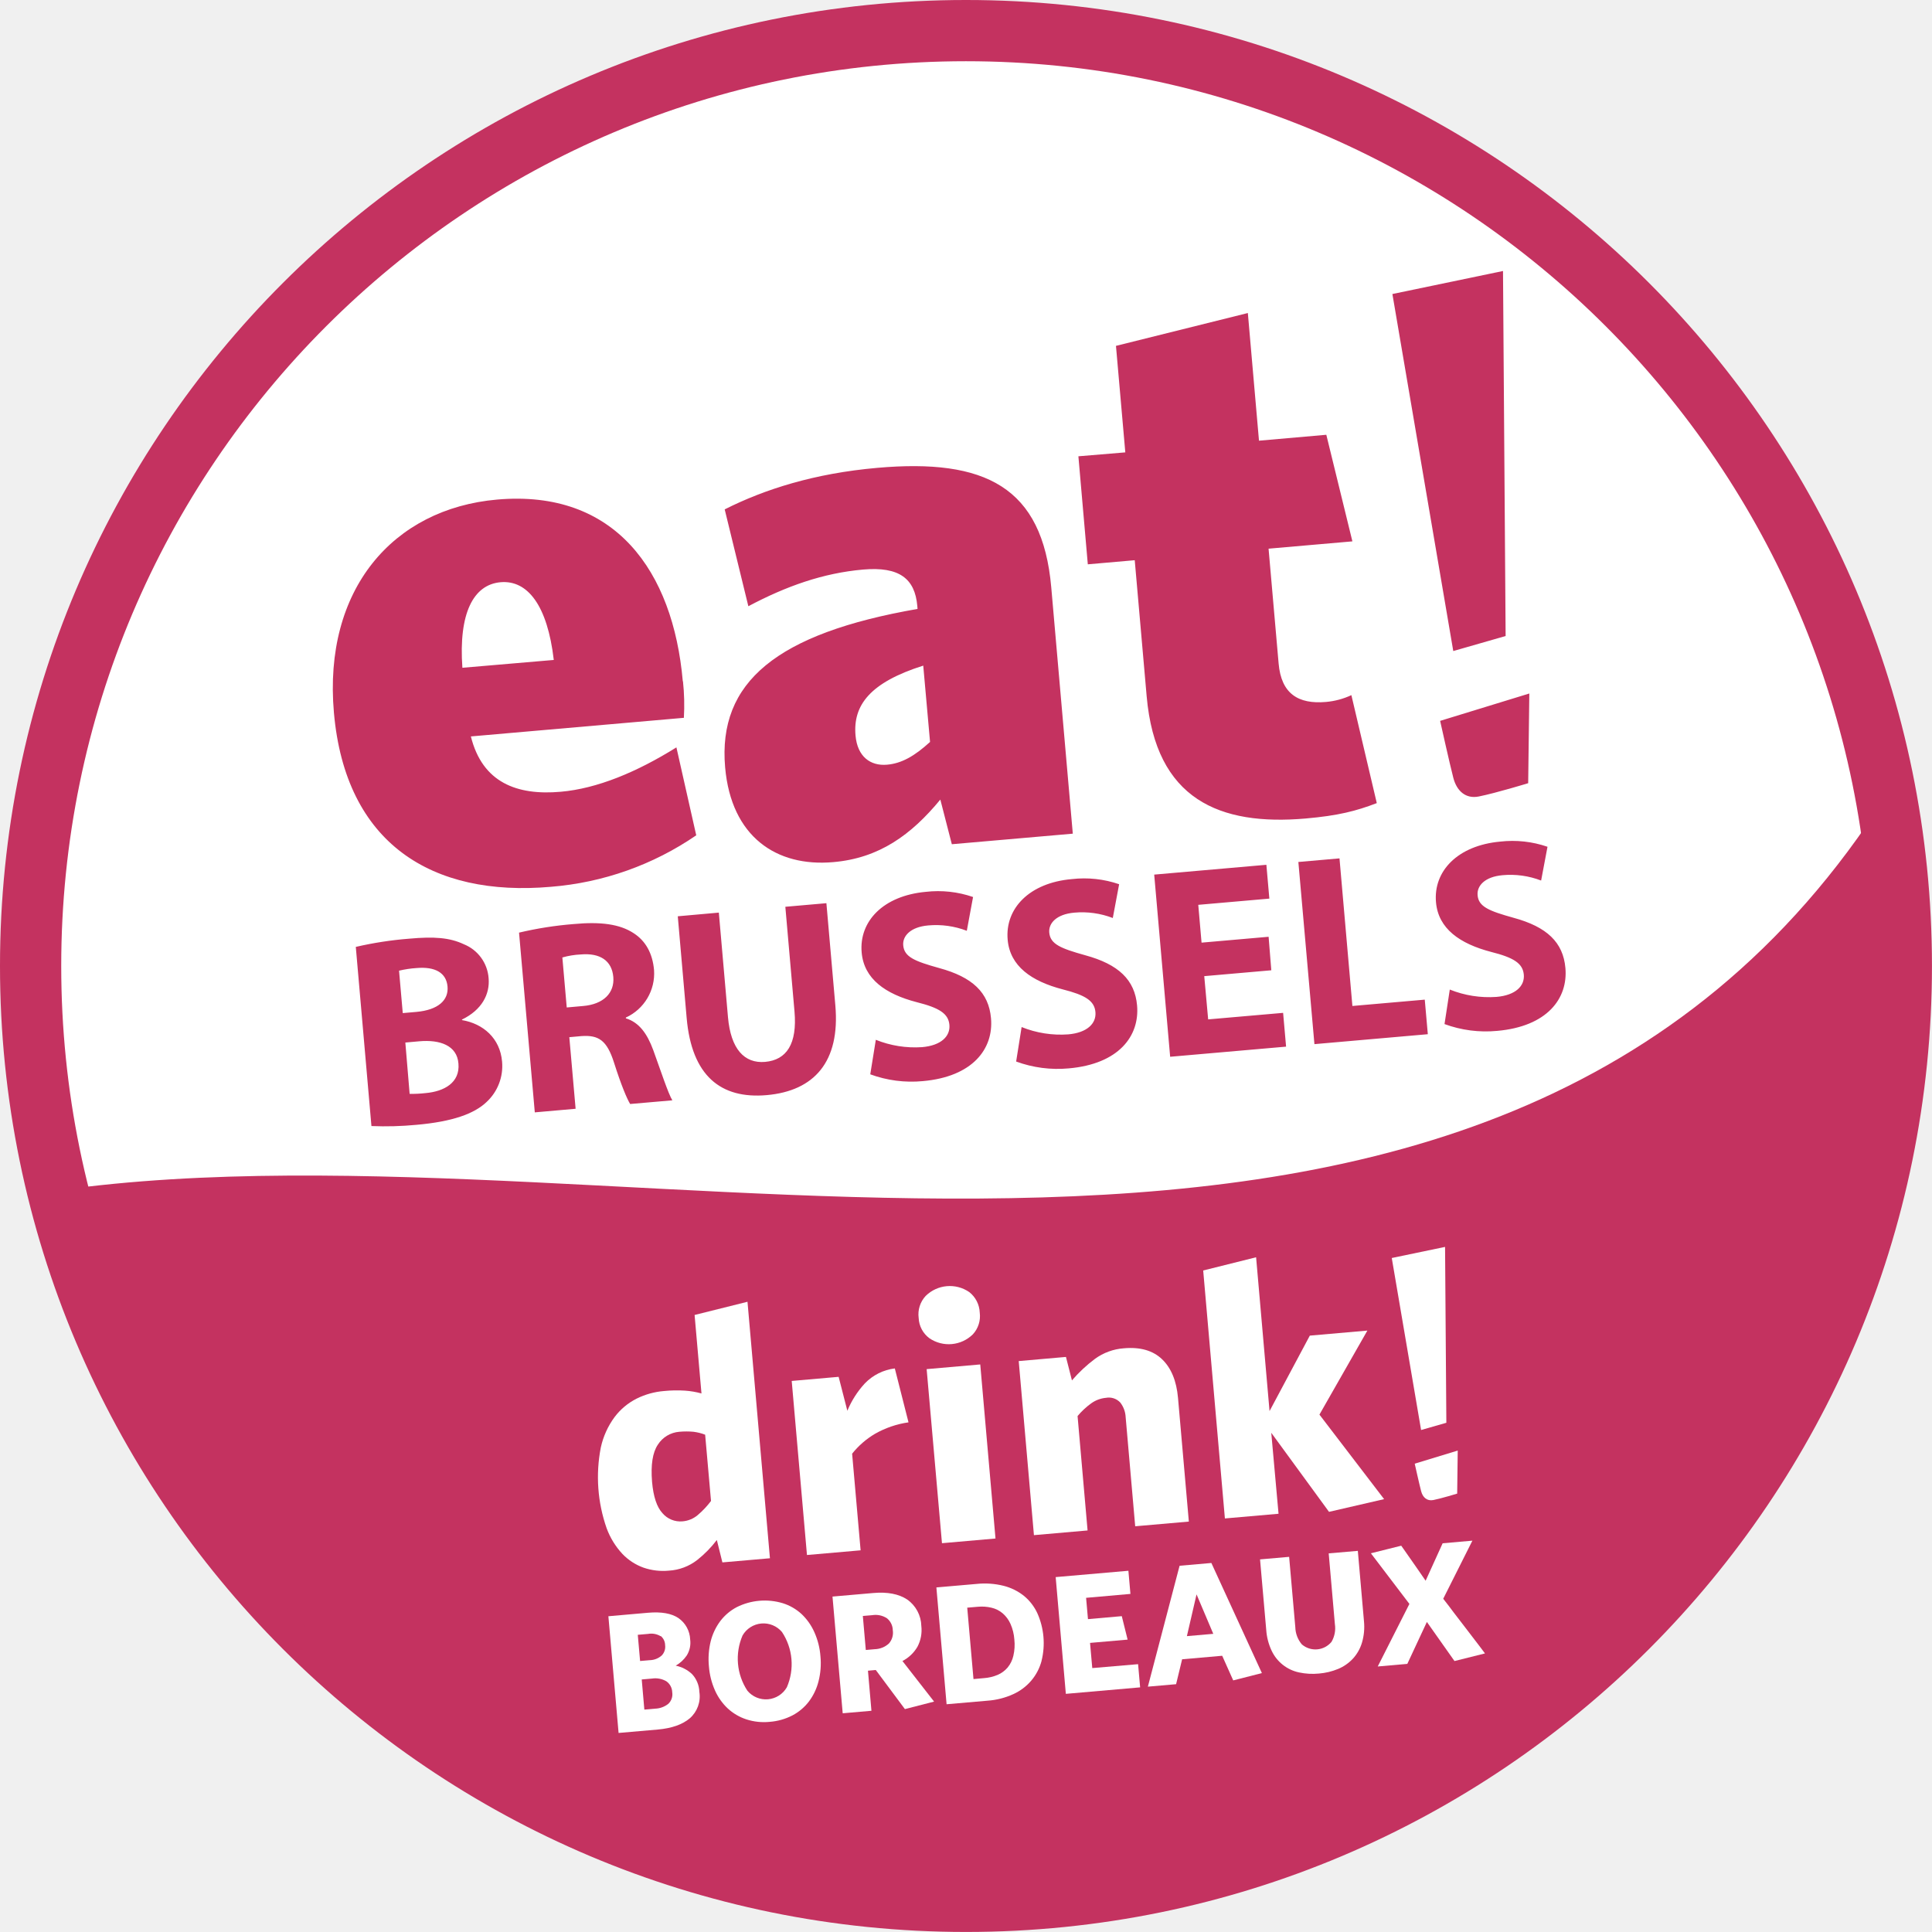
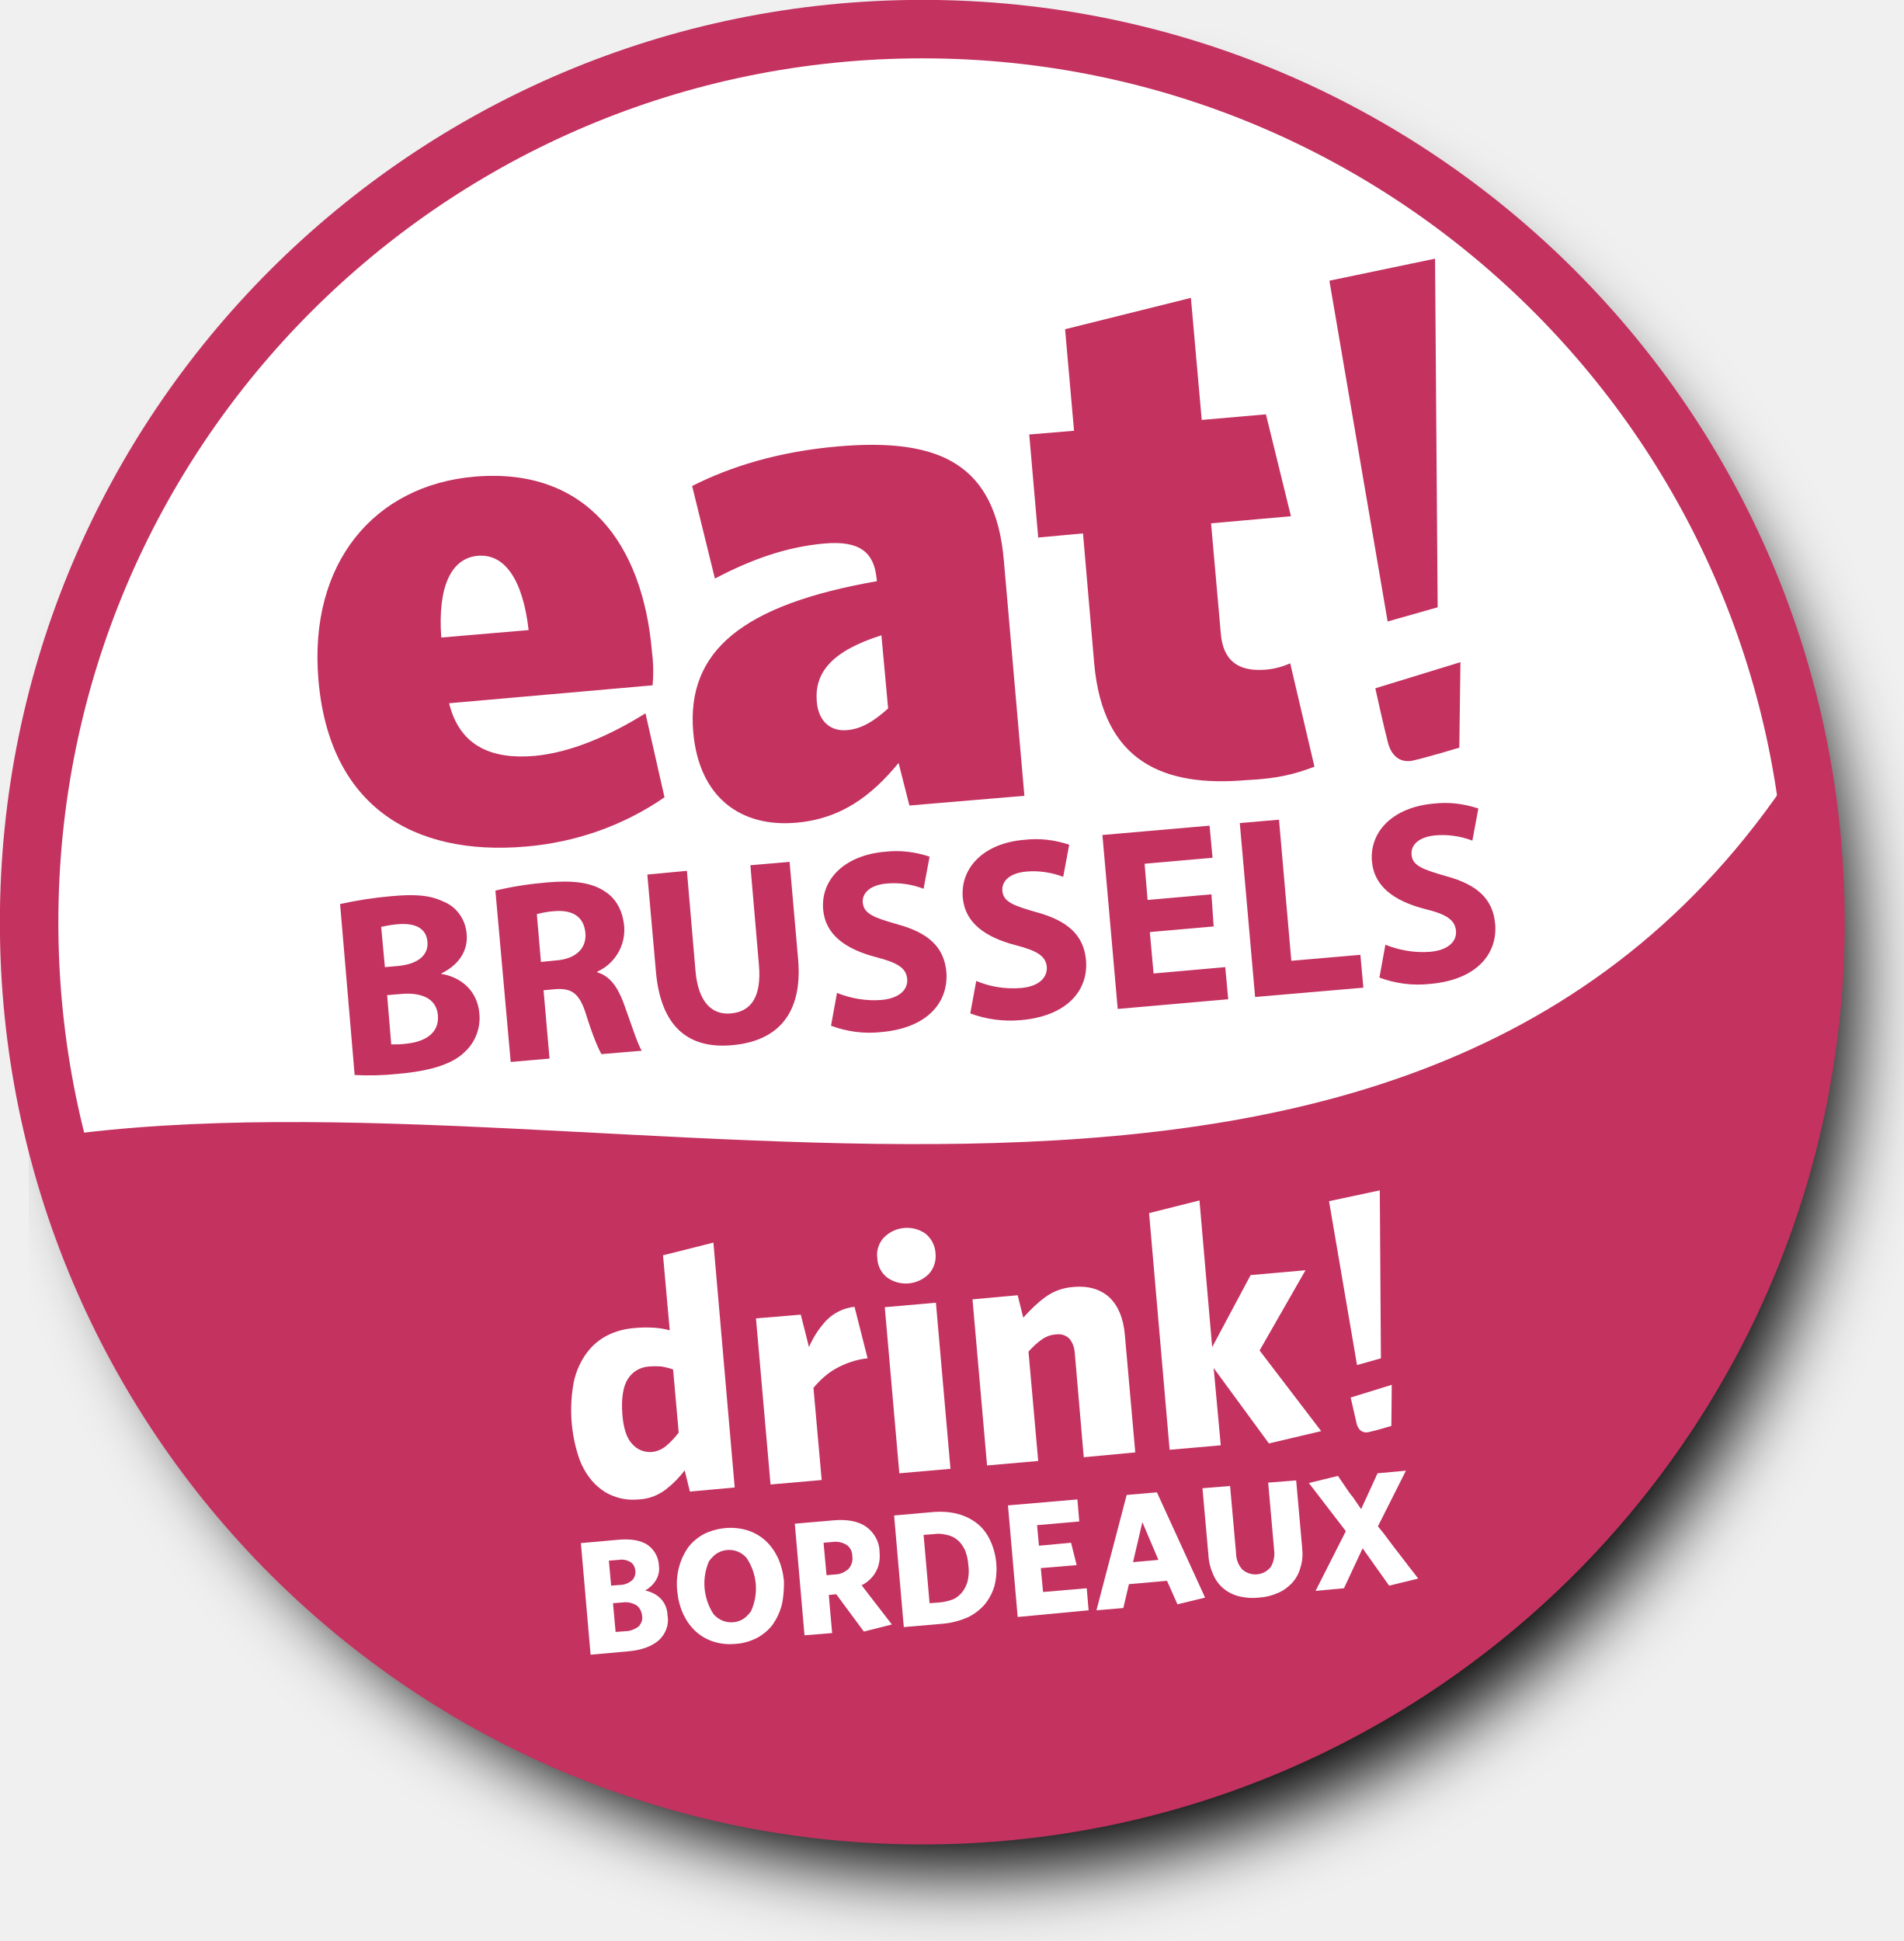
- <svg xmlns="http://www.w3.org/2000/svg" viewBox="0 0 494.13 494.13">
+ <svg xmlns="http://www.w3.org/2000/svg" version="1.1" id="Calque_1" x="0px" y="0px" viewBox="0 0 510 520" style="enable-background:new 0 0 510 520;" xml:space="preserve">
  <defs>
-     <style>.cls-1{fill:#fff;}.cls-2,.cls-3{fill:none;}.cls-3{stroke:#c43260;stroke-miterlimit:10;stroke-width:15.66px;}.cls-4{fill:#c43260;}</style>
+     <filter id="f1" x="0" y="0" width="200%" height="200%">
+       <feOffset result="offOut" in="SourceAlpha" dx="10" dy="15" />
+       <feGaussianBlur result="blurOut" in="offOut" stdDeviation="10" />
+       <feBlend in="SourceGraphic" in2="blurOut" mode="normal" />
+     </filter>
  </defs>
-   <g id="Calque_2" data-name="Calque 2">
-     <g id="Calque_1-2" data-name="Calque 1">
-       <path class="cls-1" d="M247.06,7.83c132.13,0,239.23,107.11,239.23,239.23S379.19,486.29,247.06,486.29,7.83,379.19,7.83,247.06,114.94,7.83,247.06,7.83" />
-       <path class="cls-2" d="M247.06,9.1c132.21,0,239.39,107.18,239.39,239.39S379.27,487.87,247.06,487.87,7.68,380.7,7.68,248.49,114.85,9.1,247.06,9.1" />
-       <path class="cls-3" d="M247.06,7.83c132.13,0,239.23,107.11,239.23,239.23S379.19,486.29,247.06,486.29,7.83,379.19,7.83,247.06,114.94,7.83,247.06,7.83" />
-       <path class="cls-4" d="M486.36,246.83a240.26,240.26,0,0,0-3.94-43.37c-101.79,160.45-318.06,80-467.53,101,25.77,104.31,120,181.65,232.24,181.65C379.25,486.06,486.36,379,486.36,246.83Z" />
-       <path class="cls-4" d="M390.85,200.27l.29-22.9-22.81,7s2.42,10.9,3.37,14.56c.87,3.36,3.15,5.45,6.52,4.78,4.48-.9,12.63-3.4,12.63-3.4m-6.44-131-28.29,5.89,15.57,91.31,13.39-3.84ZM352.14,205.45l-6.51-27.66a19.42,19.42,0,0,1-6.46,1.74c-7.15.63-11.48-2.11-12.15-9.84l-2.57-29.36,21.44-1.87-6.67-27.26L322,112.71l-2.85-32.65-33.73,8.4,2.39,27.24-12,1,2.41,27.63,12-1.05,3.05,34.78c2.31,26.46,18.67,33.2,40.69,31.28,8.31-.73,12.88-1.91,18.15-3.93M237.87,189.76c-4,3.65-7.3,5.5-11,5.82-4.25.37-7.59-2.06-8.06-7.47-.68-7.73,3.69-13.56,17.32-17.87Zm36.51,23.46-5.51-63c-2.25-25.69-16.9-33-44.52-30.56-16,1.41-28.73,5.44-39,10.62l6.05,24.77c9.67-5.13,19.11-8.48,29.35-9.38,9.28-.81,13.25,2.34,13.86,9.3l.06.77c-36,6.27-51.12,18.69-49.21,40.52,1.56,17.77,13.13,25.51,27.62,24.24,11.79-1,20-7,27.42-16l2.94,11.42ZM141.63,168.79l-23.37,2c-1-13.93,2.81-21.27,9.76-21.88s12,6,13.61,19.84m33,5.48c-2.47-28.21-17.34-49.1-47.48-46.46-26.65,2.33-44.51,23-41.75,54.46,2.94,33.61,25.15,47.24,55.48,44.58a76.38,76.38,0,0,0,37.19-13.17L173,191.15c-10.15,6.34-20.3,10.54-29.57,11.35-11.21,1-20.06-2.33-23-14.15l54.48-4.76a57.18,57.18,0,0,0-.23-9.32" />
-       <path class="cls-4" d="M369.45,261.92a30.59,30.59,0,0,0,13.45,1.74c12.8-1.12,18.16-8.27,17.47-16.08-.57-6.57-4.74-10.53-13.24-12.84-6.28-1.75-9-2.83-9.22-5.81-.2-2.36,1.82-4.69,6.39-5.09a21.86,21.86,0,0,1,9.86,1.37l1.63-8.64a27.49,27.49,0,0,0-12.1-1.32c-10.92,1-17.12,7.57-16.42,15.51.59,6.77,6.1,10.61,14.09,12.7,5.76,1.45,8.11,2.91,8.37,5.82s-2.12,5.27-7,5.69a26.88,26.88,0,0,1-11.93-1.88Zm-33.27,5.13,29-2.54-.78-8.84-18.51,1.62-3.3-37.75-10.52.92Zm-11.72-27.46-17.15,1.5-.84-9.67,18.18-1.59-.76-8.65-28.69,2.51,4.08,46.59,29.65-2.59-.76-8.64L309,260.72l-1-11.06,17.15-1.5ZM259.89,271.5a30.75,30.75,0,0,0,13.45,1.75c12.8-1.12,18.16-8.27,17.48-16.09-.58-6.56-4.75-10.53-13.25-12.84-6.27-1.75-8.95-2.83-9.21-5.81-.21-2.36,1.82-4.69,6.39-5.09a21.89,21.89,0,0,1,9.86,1.37l1.62-8.64a27.51,27.51,0,0,0-12.1-1.31c-10.92.95-17.11,7.56-16.41,15.5.59,6.77,6.08,10.62,14.07,12.7,5.77,1.46,8.13,2.91,8.38,5.82s-2.12,5.27-6.95,5.69a26.72,26.72,0,0,1-11.93-1.87Zm-37.31,3.27A30.55,30.55,0,0,0,236,276.51c12.78-1.12,18.15-8.27,17.46-16.08-.57-6.57-4.74-10.53-13.25-12.84-6.27-1.75-8.94-2.83-9.2-5.81-.21-2.36,1.82-4.69,6.38-5.09a22,22,0,0,1,9.88,1.37l1.6-8.64a27.43,27.43,0,0,0-12.1-1.32c-10.91,1-17.09,7.57-16.39,15.51.59,6.76,6.07,10.62,14.06,12.7,5.77,1.45,8.13,2.91,8.38,5.82s-2.12,5.27-7,5.69A26.81,26.81,0,0,1,224,265.94Zm-49.23-40.42,2.27,26c1.29,14.8,8.71,20.77,20.47,19.74,12.16-1.07,18.81-8.54,17.56-22.92L211.36,231l-10.5.92,2.34,26.76c.73,8.29-2,12.42-7.52,12.91-5.32.46-8.78-3.33-9.49-11.42l-2.34-26.76Zm-29.52,10.53a20.84,20.84,0,0,1,4.73-.77c4.85-.42,7.93,1.54,8.3,5.76.36,4.07-2.51,7-7.76,7.43l-4.15.37Zm-7.05,39.62,10.44-.92-1.61-18.31,3.11-.28c4.37-.3,6.5,1.05,8.33,6.81s3.31,9.24,4.12,10.56l10.79-.94c-1.06-1.72-3-7.67-4.89-12.86-1.55-4.2-3.61-7.08-7-8.11l0-.2a12.4,12.4,0,0,0,7.21-12.14c-.37-4.28-2.16-7.46-5.19-9.42-3.56-2.35-8.48-3-15.4-2.35a92.63,92.63,0,0,0-13.94,2.19Zm-33.11-17.86,3.58-.32c5.26-.46,9.64,1.05,10,5.69.43,4.89-3.63,7.14-8.4,7.56a31.63,31.63,0,0,1-4.08.2Zm-1.61-18.38a26.64,26.64,0,0,1,4.46-.67c4.77-.42,7.63,1.21,7.94,4.72s-2.39,6-8,6.5l-3.45.3ZM95,288a84.23,84.23,0,0,0,11.47-.31c9.26-.81,14.8-2.83,17.94-5.81a12.53,12.53,0,0,0,4-10.39c-.52-5.95-4.82-9.67-10.25-10.59l0-.14c5.08-2.46,7.16-6.48,6.81-10.56a10.14,10.14,0,0,0-6.34-8.7c-3.63-1.71-7.62-2-14-1.42A92.2,92.2,0,0,0,91,242.18Z" />
-       <path class="cls-1" d="M176.43,439.47q-2.85,2.41-8.22,2.88l-10,.87-2.61-29.85,10.14-.89c3.4-.3,6,.16,7.78,1.36a7,7,0,0,1,3,5.49,6.15,6.15,0,0,1-.88,4.08,8.37,8.37,0,0,1-2.82,2.6,8.62,8.62,0,0,1,4.14,2.12,7,7,0,0,1,1.91,4.59A7.44,7.44,0,0,1,176.43,439.47Zm-7.48-21a4.64,4.64,0,0,0-3.19-.58l-2.64.23.59,6.7,2.46-.21a4.75,4.75,0,0,0,3.08-1.21,3.19,3.19,0,0,0,.86-2.65A3.07,3.07,0,0,0,169,418.43ZM170.42,430a5.63,5.63,0,0,0-3.65-.69l-2.64.23.67,7.71,2.73-.24a5.71,5.71,0,0,0,3.4-1.24,3.32,3.32,0,0,0,1-2.94A3.55,3.55,0,0,0,170.42,430Z" />
-       <path class="cls-1" d="M209.35,430a14.42,14.42,0,0,1-2.45,5.16,12.73,12.73,0,0,1-4.24,3.58,15.17,15.17,0,0,1-5.81,1.64,14.58,14.58,0,0,1-5.92-.62,13,13,0,0,1-4.75-2.76,14.27,14.27,0,0,1-3.3-4.62,18.64,18.64,0,0,1-1.57-6.21,19.11,19.11,0,0,1,.46-6.4,14.67,14.67,0,0,1,2.45-5.16,12.71,12.71,0,0,1,4.22-3.57,16,16,0,0,1,11.77-1A12.71,12.71,0,0,1,205,412.8a14.5,14.5,0,0,1,3.27,4.62,18.41,18.41,0,0,1,1.57,6.21A18.6,18.6,0,0,1,209.35,430ZM200,417.4a6.19,6.19,0,0,0-10.08.88,14.93,14.93,0,0,0,1.24,14.15,6.18,6.18,0,0,0,10.08-.88A14.86,14.86,0,0,0,200,417.4Z" />
-       <path class="cls-1" d="M238.9,435.2l-7.46,1.92-7.45-10-2,.18.89,10.25-7.35.64-2.61-29.85,10.43-.91c3.63-.32,6.52.24,8.67,1.66a8.51,8.51,0,0,1,3.62,6.77,9.08,9.08,0,0,1-1,5.33,9.42,9.42,0,0,1-3.83,3.63Zm-12.07-21.32a5.33,5.33,0,0,0-3.77-.78l-2.38.2.76,8.7,2.3-.2a5.57,5.57,0,0,0,3.6-1.45,4.14,4.14,0,0,0,1-3.41A4,4,0,0,0,226.83,413.88Z" />
-       <path class="cls-1" d="M266.39,424.8a12.93,12.93,0,0,1-2.6,5,13.21,13.21,0,0,1-4.64,3.5,19,19,0,0,1-6.58,1.67l-10.47.91L239.49,406l10.25-.89a19.92,19.92,0,0,1,6.95.48,13.76,13.76,0,0,1,5.22,2.59,12.6,12.6,0,0,1,3.41,4.43,18.8,18.8,0,0,1,1.07,12.16Zm-7.94-9.46a7.67,7.67,0,0,0-2-2.71,6.74,6.74,0,0,0-2.86-1.44,10.71,10.71,0,0,0-3.53-.24l-2.68.23,1.6,18.26,2.68-.24a11,11,0,0,0,3.52-.84,7,7,0,0,0,2.54-1.88,7.26,7.26,0,0,0,1.46-3,12.35,12.35,0,0,0,.25-4.18A11.91,11.91,0,0,0,258.45,415.34Z" />
-       <path class="cls-1" d="M272.6,433.22,270,403.36l18.6-1.62.52,5.92-11.34,1,.48,5.45,8.65-.76,1.49,6-9.61.84.57,6.44,11.72-1,.52,5.93Z" />
-       <path class="cls-1" d="M315.41,429.78l-2.82-6.3-10.25.9-1.54,6.37-7.22.63,8.11-30.92,8.13-.71,12.92,28.16Zm-9.38-22-2.47,10.68,6.75-.59Z" />
-       <path class="cls-1" d="M348.34,420.12a10.5,10.5,0,0,1-2.3,4.08,10.91,10.91,0,0,1-3.78,2.64,16.19,16.19,0,0,1-4.95,1.19,16.59,16.59,0,0,1-5.08-.29,10.05,10.05,0,0,1-7-5.56,14.84,14.84,0,0,1-1.38-5.35l-1.58-18,7.44-.65,1.58,18a7.08,7.08,0,0,0,1.67,4.39,5.33,5.33,0,0,0,7.59-.65,6.92,6.92,0,0,0,.86-4.54l-1.58-18.09,7.45-.64,1.57,18A14.29,14.29,0,0,1,348.34,420.12Z" />
-       <path class="cls-1" d="M350.62,397.27l7.76-1.94.65.92c.4.56.91,1.29,1.54,2.2s1.25,1.79,1.85,2.65l2.2,3.19,4.35-9.58,7.61-.67-7.46,14.86q1.58,2,2.75,3.6c.79,1,1.65,2.16,2.59,3.37l2.58,3.37c.79,1,1.71,2.25,2.76,3.64L372,424.83l-7.06-10-5,10.72-7.57.67,8.1-16Z" />
-       <path class="cls-1" d="M184.76,399.6l-1.42-5.73a28.62,28.62,0,0,1-5,5.1,13,13,0,0,1-7.27,2.74,15.42,15.42,0,0,1-6.47-.76,14,14,0,0,1-5.44-3.55,19.49,19.49,0,0,1-4-6.52,39.55,39.55,0,0,1-1.49-20.7,20.5,20.5,0,0,1,3.53-7.77,16.14,16.14,0,0,1,5.63-4.7,19.25,19.25,0,0,1,7-1.94,32.8,32.8,0,0,1,5.35-.1,21.46,21.46,0,0,1,4.23.72l-1.76-20.07,13.53-3.38,5.74,65.6Zm-4.41-32.66a12.6,12.6,0,0,0-3-.75,19.86,19.86,0,0,0-3.59,0,7.17,7.17,0,0,0-5.52,3.32q-2,3-1.47,9.47c.33,3.82,1.23,6.5,2.68,8.05a6,6,0,0,0,5.11,2.07,6.85,6.85,0,0,0,3.91-1.62,22.64,22.64,0,0,0,3.38-3.59Z" />
-       <path class="cls-1" d="M223.81,366.7a21.34,21.34,0,0,0-5.87,5.1l2.17,24.71-13.72,1.2-3.9-44.52,12-1.05,2.23,8.68a23.62,23.62,0,0,1,4.47-7,12.79,12.79,0,0,1,7.67-3.83l3.5,13.79A24.19,24.19,0,0,0,223.81,366.7Z" />
-       <path class="cls-1" d="M248.83,341.26a8.78,8.78,0,0,1-11.14,1,6.8,6.8,0,0,1-2.73-5.16,6.92,6.92,0,0,1,1.79-5.65,8.79,8.79,0,0,1,11.13-1,7,7,0,0,1,2.7,5.26A6.87,6.87,0,0,1,248.83,341.26Zm-7.91,53.43L237,350.17l13.71-1.2,3.9,44.52Z" />
-       <path class="cls-1" d="M290.34,390.36l-2.44-27.89a6.6,6.6,0,0,0-1.39-3.77,4,4,0,0,0-3.66-1.19,7.63,7.63,0,0,0-3.79,1.43,19.12,19.12,0,0,0-3.46,3.23l2.56,29.26-13.72,1.2-3.89-44.52,12.08-1.06,1.53,6a36.94,36.94,0,0,1,5.88-5.5,14.25,14.25,0,0,1,7.41-2.71q6.27-.55,9.77,2.81t4.07,9.89l2.77,31.62Z" />
-       <path class="cls-1" d="M339.91,386.67l-14.77-20.22L327,387.16l-13.72,1.2-5.55-63.42,13.53-3.38,3.44,39.34L335,341.6l14.72-1.29L337.46,361.8,354,383.42Z" />
-       <path class="cls-1" d="M372.69,382l.14-11-11,3.35s1.17,5.25,1.63,7c.41,1.62,1.51,2.62,3.14,2.3,2.16-.44,6.08-1.64,6.08-1.64" />
-       <polygon class="cls-1" points="369.59 318.91 355.96 321.75 363.46 365.74 369.92 363.89 369.59 318.91" />
+   <style type="text/css">
+ 	.st0{fill:#FFFFFF;}
+ 	.st1{fill:none;stroke:#C43260;stroke-width:15.66;stroke-miterlimit:10;}
+ 	.st2{fill:#C43260;}
+ </style>
+   <g>
+     <g>
+       <g>
+         <g id="Calque_1-2_9_">
+           <path class="st0" d="M247.1,7.8c132.1,0,239.2,107.1,239.2,239.2S379.2,486.3,247.1,486.3S7.8,379.2,7.8,247.1      S114.9,7.8,247.1,7.8" filter="url(#f1)" />
+           <path class="st1" d="M247.1,7.8c132.1,0,239.2,107.1,239.2,239.2S379.2,486.3,247.1,486.3S7.8,379.2,7.8,247.1      S114.9,7.8,247.1,7.8" />
+           <path class="st2" d="M486.4,246.8c0-14.5-1.3-29.1-3.9-43.4c-101.8,160.5-318.1,80-467.5,101c25.8,104.3,120,181.6,232.2,181.6      C379.2,486.1,486.4,379,486.4,246.8z" />
+           <path class="st2" d="M390.9,200.3l0.3-22.9l-22.8,7c0,0,2.4,10.9,3.4,14.6c0.9,3.4,3.1,5.4,6.5,4.8      C382.7,202.8,390.9,200.3,390.9,200.3 M384.4,69.3l-28.3,5.9l15.6,91.3l13.4-3.8L384.4,69.3z M352.1,205.4l-6.5-27.7      c-2,0.9-4.2,1.5-6.5,1.7c-7.1,0.6-11.5-2.1-12.1-9.8l-2.6-29.4l21.4-1.9l-6.7-27.3l-17.2,1.5l-2.9-32.7l-33.7,8.4l2.4,27.2      l-12,1l2.4,27.6l12-1.1l3,34.8c2.3,26.5,18.7,33.2,40.7,31.3C342.3,208.6,346.8,207.4,352.1,205.4 M237.9,189.8      c-4,3.6-7.3,5.5-11,5.8c-4.2,0.4-7.6-2.1-8.1-7.5c-0.7-7.7,3.7-13.6,17.3-17.9L237.9,189.8z M274.4,213.2l-5.5-63      c-2.2-25.7-16.9-33-44.5-30.6c-16,1.4-28.7,5.4-39,10.6l6.1,24.8c9.7-5.1,19.1-8.5,29.4-9.4c9.3-0.8,13.2,2.3,13.9,9.3l0.1,0.8      c-36,6.3-51.1,18.7-49.2,40.5c1.6,17.8,13.1,25.5,27.6,24.2c11.8-1,20-7,27.4-16l2.9,11.4L274.4,213.2z M141.6,168.8l-23.4,2      c-1-13.9,2.8-21.3,9.8-21.9C135,148.3,140,154.9,141.6,168.8 M174.6,174.2c-2.5-28.2-17.3-49.1-47.5-46.5      c-26.7,2.3-44.5,23-41.8,54.5c2.9,33.6,25.2,47.2,55.5,44.6c13.3-1.1,26.2-5.6,37.2-13.2l-5.1-22.5      c-10.1,6.3-20.3,10.5-29.6,11.4c-11.2,1-20.1-2.3-23-14.1l54.5-4.8C175.1,180.5,175,177.4,174.6,174.2" />
+           <path class="st2" d="M369.5,261.9c4.3,1.6,8.9,2.2,13.5,1.7c12.8-1.1,18.2-8.3,17.5-16.1c-0.6-6.6-4.7-10.5-13.2-12.8      c-6.3-1.8-9-2.8-9.2-5.8c-0.2-2.4,1.8-4.7,6.4-5.1c3.3-0.3,6.7,0.2,9.9,1.4l1.6-8.6c-3.9-1.3-8-1.8-12.1-1.3      c-10.9,1-17.1,7.6-16.4,15.5c0.6,6.8,6.1,10.6,14.1,12.7c5.8,1.4,8.1,2.9,8.4,5.8s-2.1,5.3-7,5.7c-4.1,0.3-8.1-0.4-11.9-1.9      L369.5,261.9z M336.2,267.1l29-2.5l-0.8-8.8l-18.5,1.6l-3.3-37.8l-10.5,0.9L336.2,267.1z M324.5,239.6l-17.1,1.5l-0.8-9.7      l18.2-1.6l-0.8-8.6l-28.7,2.5l4.1,46.6l29.6-2.6l-0.8-8.6l-19.2,1.7l-1-11.1l17.1-1.5L324.5,239.6z M259.9,271.5      c4.3,1.6,8.9,2.2,13.5,1.8c12.8-1.1,18.2-8.3,17.5-16.1c-0.6-6.6-4.8-10.5-13.2-12.8c-6.3-1.8-9-2.8-9.2-5.8      c-0.2-2.4,1.8-4.7,6.4-5.1c3.3-0.3,6.7,0.2,9.9,1.4l1.6-8.6c-3.9-1.3-8-1.8-12.1-1.3c-10.9,0.9-17.1,7.6-16.4,15.5      c0.6,6.8,6.1,10.6,14.1,12.7c5.8,1.5,8.1,2.9,8.4,5.8c0.2,2.9-2.1,5.3-7,5.7c-4.1,0.3-8.1-0.3-11.9-1.9L259.9,271.5z       M222.6,274.8c4.3,1.6,8.9,2.2,13.4,1.7c12.8-1.1,18.1-8.3,17.5-16.1c-0.6-6.6-4.7-10.5-13.2-12.8c-6.3-1.8-8.9-2.8-9.2-5.8      c-0.2-2.4,1.8-4.7,6.4-5.1c3.4-0.3,6.7,0.2,9.9,1.4l1.6-8.6c-3.9-1.3-8-1.8-12.1-1.3c-10.9,1-17.1,7.6-16.4,15.5      c0.6,6.8,6.1,10.6,14.1,12.7c5.8,1.5,8.1,2.9,8.4,5.8s-2.1,5.3-7,5.7c-4,0.3-8.1-0.4-11.8-1.9L222.6,274.8z M173.4,234.3l2.3,26      c1.3,14.8,8.7,20.8,20.5,19.7c12.2-1.1,18.8-8.5,17.6-22.9l-2.3-26.2l-10.5,0.9l2.3,26.8c0.7,8.3-2,12.4-7.5,12.9      c-5.3,0.5-8.8-3.3-9.5-11.4l-2.3-26.8L173.4,234.3z M143.8,244.9c1.5-0.4,3.1-0.7,4.7-0.8c4.9-0.4,7.9,1.5,8.3,5.8      c0.4,4.1-2.5,7-7.8,7.4l-4.1,0.4L143.8,244.9z M136.8,284.5l10.4-0.9l-1.6-18.3l3.1-0.3c4.4-0.3,6.5,1,8.3,6.8s3.3,9.2,4.1,10.6      l10.8-0.9c-1.1-1.7-3-7.7-4.9-12.9c-1.6-4.2-3.6-7.1-7-8.1v-0.2c4.7-2.1,7.6-7,7.2-12.1c-0.4-4.3-2.2-7.5-5.2-9.4      c-3.6-2.4-8.5-3-15.4-2.4c-4.7,0.4-9.4,1.1-13.9,2.2L136.8,284.5z M103.7,266.6l3.6-0.3c5.3-0.5,9.6,1,10,5.7      c0.4,4.9-3.6,7.1-8.4,7.6c-1.4,0.2-2.7,0.2-4.1,0.2L103.7,266.6z M102.1,248.3c1.5-0.3,3-0.6,4.5-0.7c4.8-0.4,7.6,1.2,7.9,4.7      s-2.4,6-8,6.5l-3.4,0.3L102.1,248.3z M95,288c3.8,0.2,7.7,0.1,11.5-0.3c9.3-0.8,14.8-2.8,17.9-5.8c2.9-2.6,4.4-6.5,4-10.4      c-0.5-6-4.8-9.7-10.2-10.6v-0.1c5.1-2.5,7.2-6.5,6.8-10.6c-0.3-3.9-2.7-7.3-6.3-8.7c-3.6-1.7-7.6-2-14-1.4      c-4.6,0.4-9.1,1.1-13.6,2.1L95,288z" />
+           <path class="st0" d="M176.4,439.5c-1.9,1.6-4.6,2.6-8.2,2.9l-10,0.9l-2.6-29.9l10.1-0.9c3.4-0.3,6,0.2,7.8,1.4      c1.8,1.3,2.9,3.3,3,5.5c0.2,1.4-0.1,2.9-0.9,4.1c-0.7,1.1-1.7,2-2.8,2.6c1.5,0.3,3,1,4.1,2.1c1.2,1.2,1.9,2.9,1.9,4.6      C179.3,435.2,178.3,437.8,176.4,439.5z M168.9,418.5c-1-0.6-2.1-0.8-3.2-0.6l-2.6,0.2l0.6,6.7l2.5-0.2c1.1,0,2.2-0.5,3.1-1.2      c0.7-0.7,1-1.7,0.9-2.6C170.1,419.9,169.7,419,168.9,418.5L168.9,418.5z M170.4,430c-1.1-0.6-2.4-0.9-3.6-0.7l-2.6,0.2l0.7,7.7      l2.7-0.2c1.2,0,2.4-0.5,3.4-1.2c0.8-0.8,1.2-1.9,1-2.9C171.9,431.7,171.3,430.6,170.4,430z" />
+           <path class="st0" d="M209.4,430c-0.5,1.9-1.3,3.6-2.4,5.2c-1.1,1.5-2.6,2.7-4.2,3.6c-1.8,0.9-3.8,1.5-5.8,1.6      c-2,0.2-4,0-5.9-0.6c-1.8-0.6-3.4-1.5-4.8-2.8c-1.4-1.3-2.5-2.9-3.3-4.6c-0.9-2-1.4-4.1-1.6-6.2c-0.2-2.1-0.1-4.3,0.5-6.4      c0.5-1.9,1.3-3.6,2.4-5.2c1.1-1.5,2.6-2.7,4.2-3.6c3.7-1.8,7.9-2.2,11.8-1c1.8,0.6,3.4,1.5,4.8,2.8c1.4,1.3,2.5,2.9,3.3,4.6      c0.9,2,1.4,4.1,1.6,6.2C210,425.8,209.9,427.9,209.4,430z M200,417.4c-2.2-2.6-6.1-2.9-8.7-0.7c-0.5,0.5-1,1-1.4,1.6      c-2,4.6-1.5,9.9,1.2,14.1c2.2,2.6,6.1,3,8.7,0.8c0.5-0.5,1-1,1.4-1.6C203.3,426.9,202.8,421.6,200,417.4z" />
+           <path class="st0" d="M238.9,435.2l-7.5,1.9l-7.4-10l-2,0.2l0.9,10.2l-7.4,0.6l-2.6-29.9l10.4-0.9c3.6-0.3,6.5,0.2,8.7,1.7      c2.2,1.6,3.6,4.1,3.6,6.8c0.2,1.8-0.1,3.7-1,5.3c-0.9,1.6-2.2,2.8-3.8,3.6L238.9,435.2z M226.8,413.9c-1.1-0.7-2.5-1-3.8-0.8      l-2.4,0.2l0.8,8.7l2.3-0.2c1.3,0,2.6-0.6,3.6-1.5c0.8-0.9,1.2-2.2,1-3.4C228.3,415.7,227.8,414.6,226.8,413.9L226.8,413.9z" />
+           <path class="st0" d="M266.4,424.8c-0.5,1.8-1.4,3.5-2.6,5c-1.3,1.5-2.9,2.7-4.6,3.5c-2.1,0.9-4.3,1.5-6.6,1.7l-10.5,0.9      l-2.6-29.9l10.2-0.9c2.3-0.2,4.7-0.1,6.9,0.5c1.9,0.5,3.7,1.4,5.2,2.6c1.5,1.2,2.6,2.7,3.4,4.4      C267,416.4,267.4,420.7,266.4,424.8L266.4,424.8z M258.5,415.3c-0.5-1-1.1-2-2-2.7c-0.8-0.7-1.8-1.2-2.9-1.4      c-1.2-0.3-2.3-0.4-3.5-0.2l-2.7,0.2l1.6,18.3l2.7-0.2c1.2-0.1,2.4-0.4,3.5-0.8c1-0.4,1.8-1.1,2.5-1.9c0.7-0.9,1.2-1.9,1.5-3      c0.3-1.4,0.4-2.8,0.2-4.2C259.3,417.9,259,416.6,258.5,415.3z" />
+           <path class="st0" d="M272.6,433.2l-2.6-29.9l18.6-1.6l0.5,5.9l-11.3,1l0.5,5.5l8.6-0.8l1.5,6l-9.6,0.8l0.6,6.4l11.7-1l0.5,5.9      L272.6,433.2z" />
+           <path class="st0" d="M315.4,429.8l-2.8-6.3l-10.2,0.9l-1.5,6.4l-7.2,0.6l8.1-30.9l8.1-0.7l12.9,28.2L315.4,429.8z M306,407.8      l-2.5,10.7l6.8-0.6L306,407.8z" />
+           <path class="st0" d="M348.3,420.1c-0.4,1.5-1.2,2.9-2.3,4.1c-1.1,1.1-2.3,2-3.8,2.6c-1.6,0.7-3.2,1.1-5,1.2      c-1.7,0.2-3.4,0.1-5.1-0.3c-3.1-0.7-5.7-2.7-7-5.6c-0.8-1.7-1.3-3.5-1.4-5.4l-1.6-18l7.4-0.6l1.6,18c0,1.6,0.6,3.2,1.7,4.4      c2.2,1.9,5.6,1.7,7.5-0.6c0,0,0-0.1,0.1-0.1c0.8-1.4,1.1-3,0.9-4.5l-1.6-18.1l7.5-0.6l1.6,18C349,416.5,348.9,418.3,348.3,420.1      z" />
+           <path class="st0" d="M350.6,397.3l7.8-1.9l0.6,0.9c0.4,0.6,0.9,1.3,1.5,2.2s1.2,1.8,1.9,2.6l2.2,3.2l4.4-9.6l7.6-0.7l-7.5,14.9      c1.1,1.3,2,2.5,2.8,3.6c0.8,1,1.6,2.2,2.6,3.4l2.6,3.4c0.8,1,1.7,2.2,2.8,3.6l-7.8,1.9l-7.1-10l-5,10.7l-7.6,0.7l8.1-16      L350.6,397.3z" />
+           <path class="st0" d="M184.8,399.6l-1.4-5.7c-1.4,1.9-3.1,3.6-5,5.1c-2.1,1.6-4.6,2.6-7.3,2.7c-2.2,0.2-4.4,0-6.5-0.8      c-2.1-0.7-3.9-2-5.4-3.5c-1.8-1.9-3.1-4.1-4-6.5c-2.3-6.6-2.8-13.8-1.5-20.7c0.6-2.8,1.8-5.5,3.5-7.8c1.5-2,3.4-3.6,5.6-4.7      c2.2-1.1,4.6-1.7,7-1.9c1.8-0.2,3.6-0.2,5.4-0.1c1.4,0.1,2.8,0.3,4.2,0.7l-1.8-20.1l13.5-3.4l5.7,65.6L184.8,399.6z       M180.3,366.9c-1-0.4-2-0.6-3-0.8c-1.2-0.1-2.4-0.1-3.6,0c-2.3,0.2-4.3,1.4-5.5,3.3c-1.3,2-1.8,5.2-1.5,9.5      c0.3,3.8,1.2,6.5,2.7,8c1.3,1.5,3.2,2.2,5.1,2.1c1.4-0.1,2.8-0.7,3.9-1.6c1.3-1.1,2.4-2.3,3.4-3.6L180.3,366.9z" />
+           <path class="st0" d="M223.8,366.7c-2.3,1.3-4.2,3.1-5.9,5.1l2.2,24.7l-13.7,1.2l-3.9-44.5l12-1l2.2,8.7c1.1-2.6,2.6-4.9,4.5-7      c2-2.1,4.7-3.5,7.7-3.8l3.5,13.8C229.4,364.2,226.5,365.2,223.8,366.7z" />
+           <path class="st0" d="M248.8,341.3c-3,3-7.7,3.4-11.1,1c-1.6-1.2-2.6-3.1-2.7-5.2c-0.3-2.1,0.4-4.1,1.8-5.6c3-3,7.7-3.4,11.1-1      c1.6,1.3,2.6,3.2,2.7,5.3C250.8,337.7,250.2,339.8,248.8,341.3z M240.9,394.7l-3.9-44.5l13.7-1.2l3.9,44.5L240.9,394.7z" />
+           <path class="st0" d="M290.3,390.4l-2.4-27.9c-0.1-1.4-0.5-2.7-1.4-3.8c-0.9-1-2.3-1.4-3.7-1.2c-1.4,0.1-2.7,0.6-3.8,1.4      c-1.3,0.9-2.4,2-3.5,3.2l2.6,29.3l-13.7,1.2l-3.9-44.5l12.1-1.1l1.5,6c1.8-2,3.7-3.9,5.9-5.5c2.2-1.6,4.7-2.5,7.4-2.7      c4.2-0.4,7.4,0.6,9.8,2.8c2.3,2.2,3.7,5.5,4.1,9.9l2.8,31.6L290.3,390.4z" />
+           <path class="st0" d="M339.9,386.7l-14.8-20.2l1.9,20.7l-13.7,1.2l-5.5-63.4l13.5-3.4l3.4,39.3l10.3-19.3l14.7-1.3l-12.3,21.5      l16.5,21.6L339.9,386.7z" />
+           <path class="st0" d="M372.7,382l0.1-11l-11,3.4c0,0,1.2,5.2,1.6,7c0.4,1.6,1.5,2.6,3.1,2.3C368.8,383.2,372.7,382,372.7,382" />
+           <polygon class="st0" points="369.6,318.9 356,321.8 363.5,365.7 369.9,363.9     " />
+         </g>
+       </g>
    </g>
  </g>
</svg>
